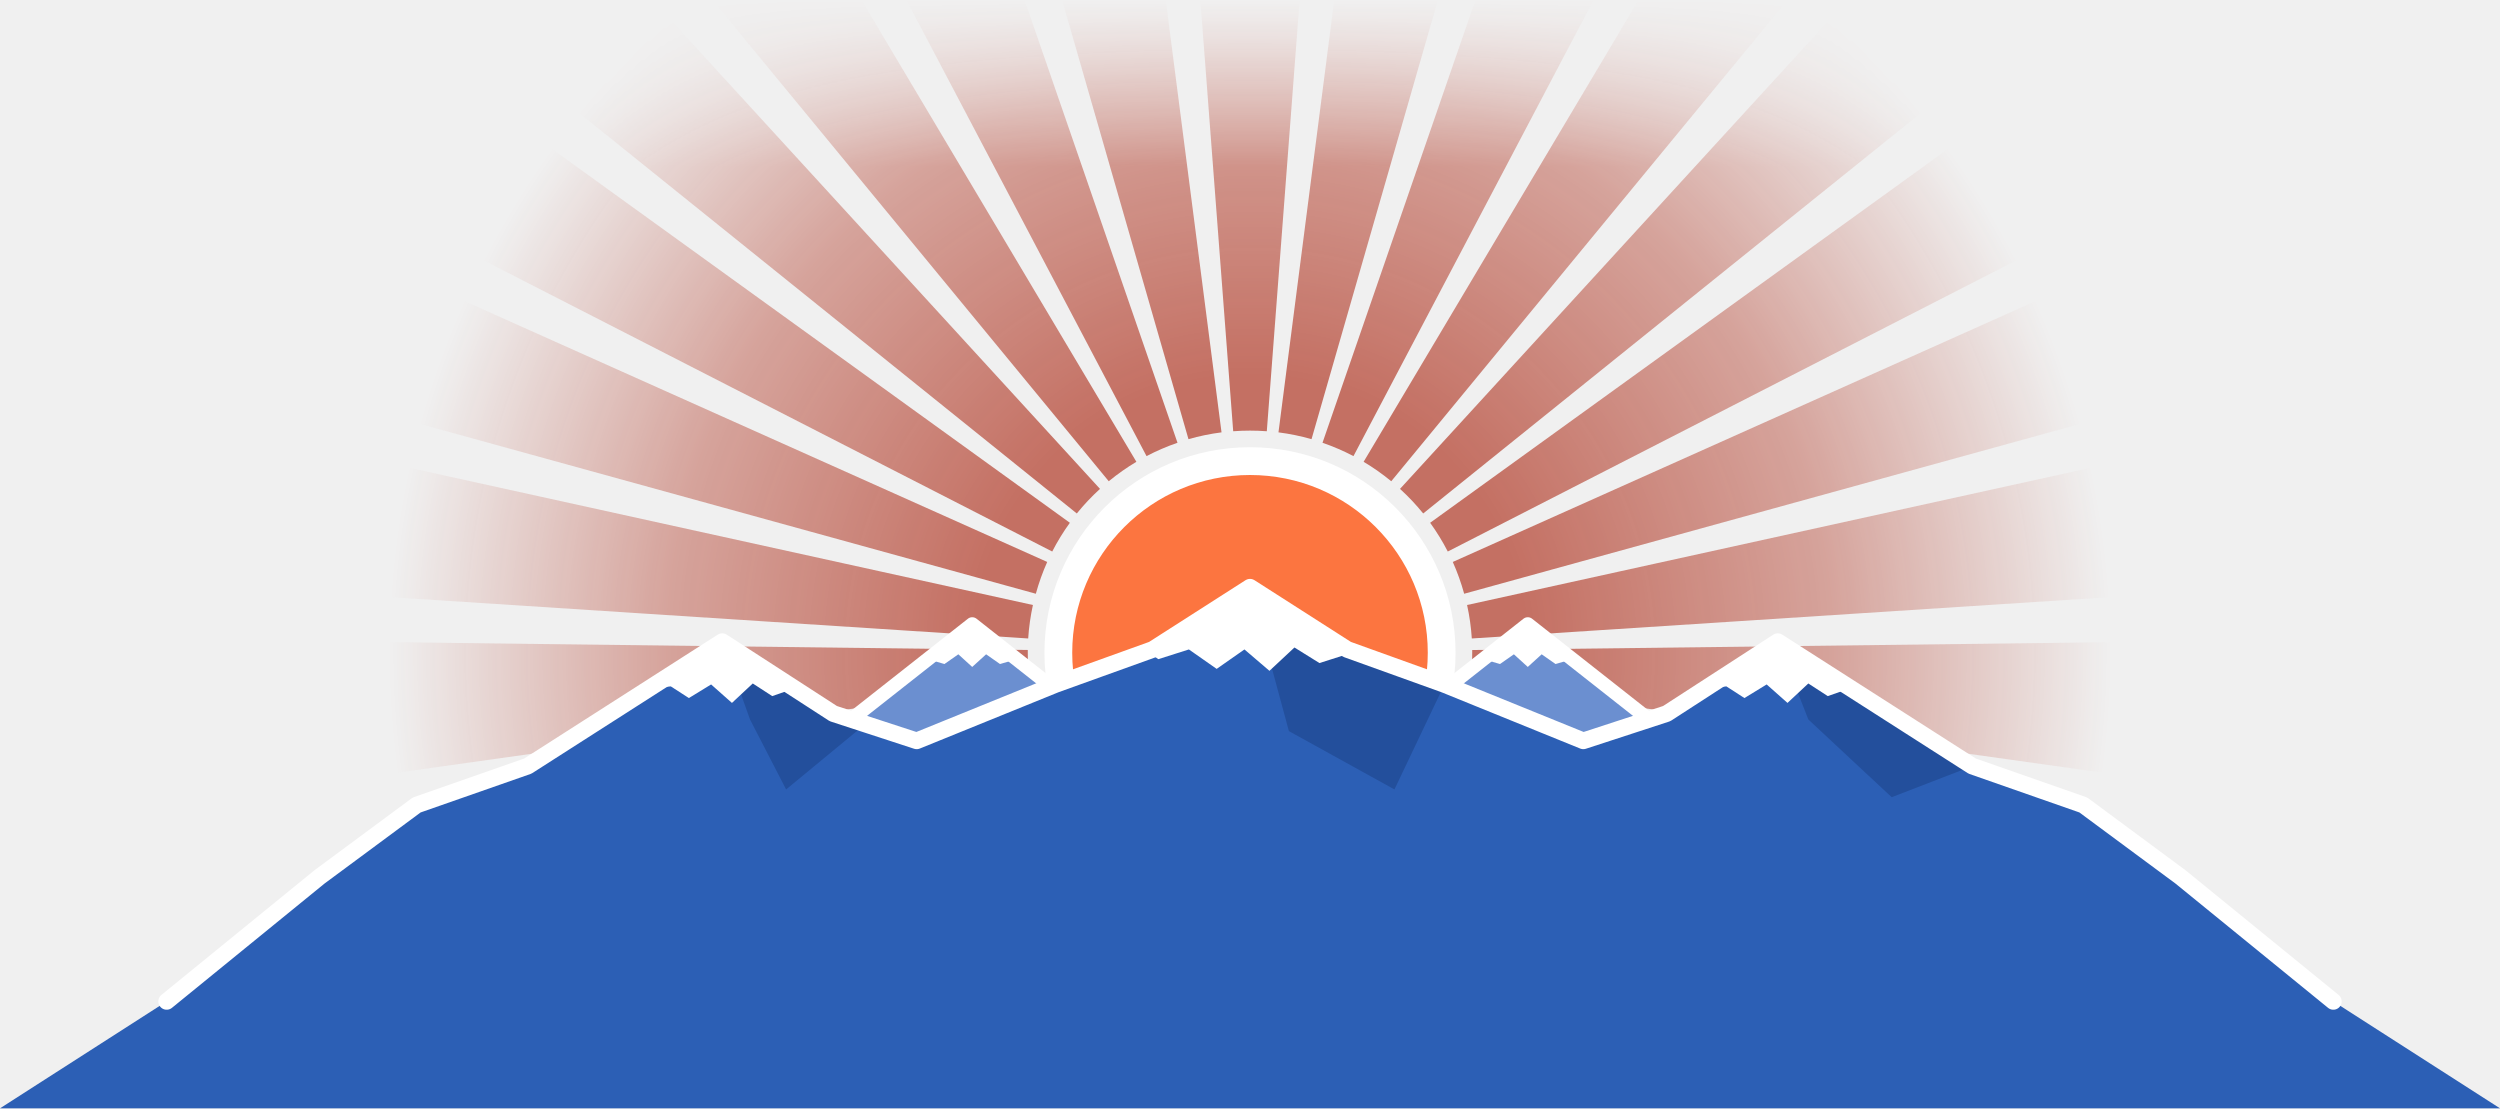
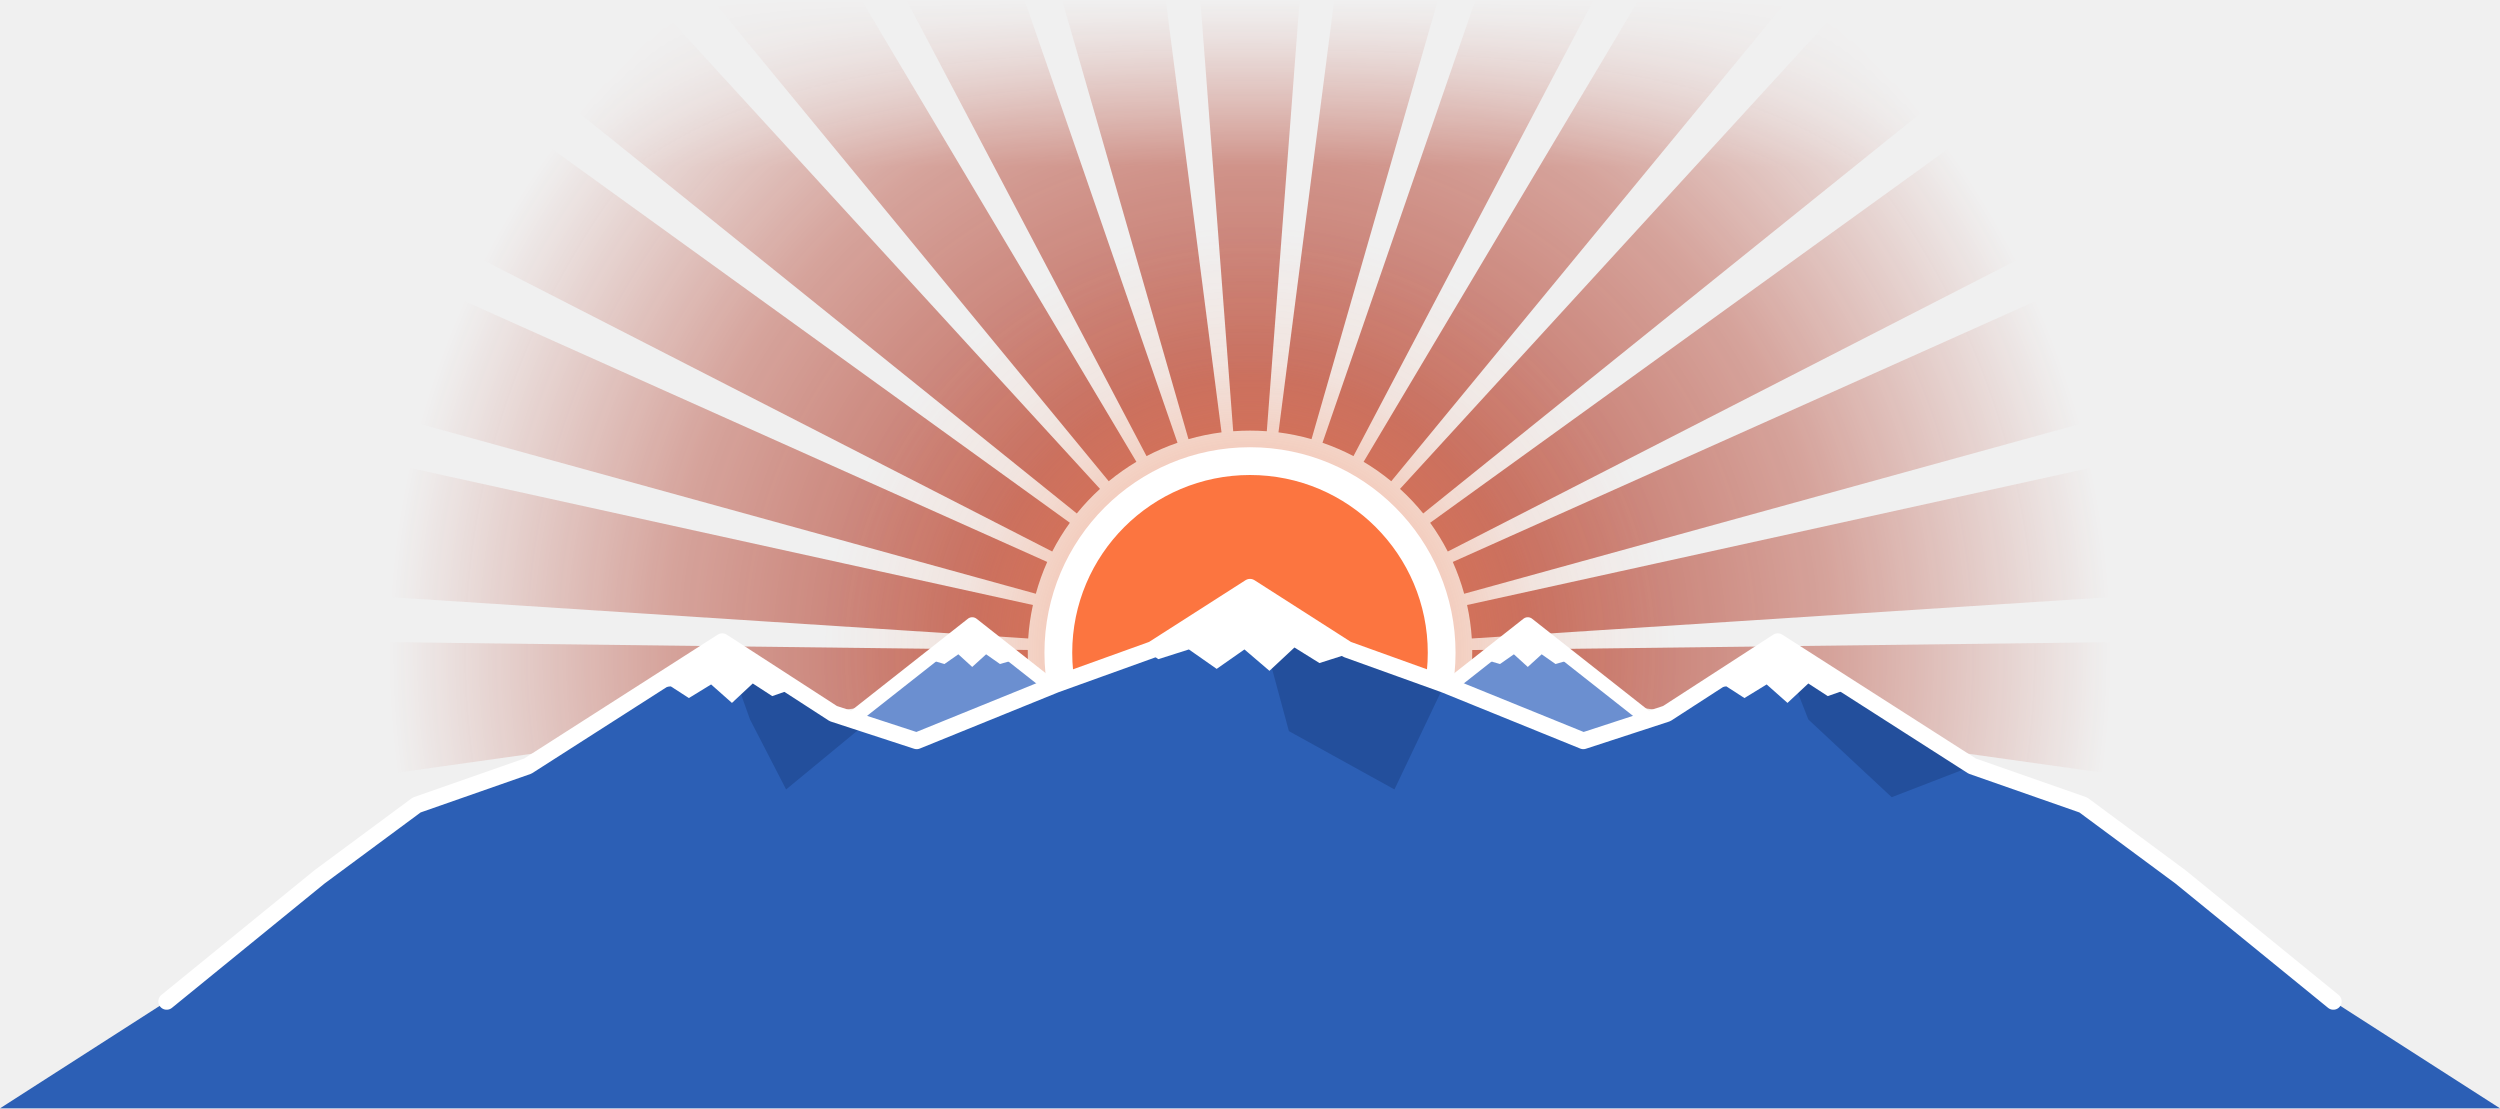
<svg xmlns="http://www.w3.org/2000/svg" viewBox="0 0 1800 798" role="img" aria-label="The Nonprofit Marketing Summit: the sun rising over a mountain range">
  <defs>
    <radialGradient id="fade" cx="900" cy="470" r="1000" gradientUnits="userSpaceOnUse">
      <stop offset=".2" stop-color="#fff" />
      <stop offset=".42" stop-color="#fff" stop-opacity=".6" />
      <stop offset=".62" stop-color="#fff" stop-opacity="0" />
    </radialGradient>
    <linearGradient id="top" x1="0" y1="0" x2="0" y2="1">
      <stop offset="0" stop-color="#000" />
      <stop offset="1" stop-color="#000" stop-opacity="0" />
    </linearGradient>
    <mask id="rayfade">
      <rect width="1800" height="798" fill="url(#fade)" />
      <rect width="1800" height="120" fill="url(#top)" />
    </mask>
+   </defs>
+   <style>
+  /* the sun breathes: a slow rise of a few pixels and a soft glow (Sean 2026-11-13: "move the sun a little subtly and make it
+     glow subtly ... not too distracting"); off with reduced motion */
+  .sunlift{transform-box:view-box}
+  .sunglow{opacity:.55}
+  @media (prefers-reduced-motion:no-preference){
+   .sunlift{animation:sunlift 9s cubic-bezier(.45,0,.55,1) infinite alternate}
+   .sunglow{animation:sunglow 9s cubic-bezier(.45,0,.55,1) infinite alternate}
+  }
+  @keyframes sunlift{from{transform:translateY(6px)}to{transform:translateY(-6px)}}
+  @keyframes sunglow{from{opacity:.4}to{opacity:.85}}
+ </style>
+   <defs>
+     <radialGradient id="sunhalo" cx="900" cy="470" r="307" gradientUnits="userSpaceOnUse">
+       <stop offset=".45" stop-color="#FC7540" stop-opacity=".55" />
+       <stop offset=".7" stop-color="#FC7540" stop-opacity=".16" />
+       <stop offset="1" stop-color="#FC7540" stop-opacity="0" />
+     </radialGradient>
  </defs>
  <g fill="#C47063" mask="url(#rayfade)">
    <path d="M741.6 492.3L-90.3 609.2A1000 1000 0 0 1 -99.9 457.7L740.0 468.0A160 160 0 0 0 741.6 492.3Z" />
    <path d="M740.3 459.7L-97.9 405.4A1000 1000 0 0 1 -76.6 255.1L743.7 435.6A160 160 0 0 0 740.3 459.7Z" />
    <path d="M745.8 427.5L-64.0 204.2A1000 1000 0 0 1 -12.7 61.4L754.0 404.6A160 160 0 0 0 745.8 427.5Z" />
    <path d="M757.6 397.1L9.9 14.2A1000 1000 0 0 1 89.2 -115.3L770.3 376.4A160 160 0 0 0 757.6 397.1Z" />
    <path d="M775.3 369.7L120.9 -156.9A1000 1000 0 0 1 224.8 -267.6L792.0 352.0A160 160 0 0 0 775.3 369.7Z" />
    <path d="M798.3 346.5L264.3 -302.0A1000 1000 0 0 1 388.5 -389.3L818.2 332.5A160 160 0 0 0 798.3 346.5Z" />
    <path d="M825.5 328.4L434.2 -414.9A1000 1000 0 0 1 573.5 -475.2L847.8 318.8A160 160 0 0 0 825.5 328.4Z" />
    <path d="M855.7 316.2L623.4 -491.0A1000 1000 0 0 1 772.0 -521.8L879.5 311.3A160 160 0 0 0 855.7 316.2Z" />
    <path d="M887.9 310.5L824.1 -527.1A1000 1000 0 0 1 975.9 -527.1L912.1 310.5A160 160 0 0 0 887.9 310.5Z" />
    <path d="M920.5 311.3L1028.0 -521.8A1000 1000 0 0 1 1176.6 -491.0L944.3 316.2A160 160 0 0 0 920.5 311.3Z" />
    <path d="M952.2 318.8L1226.5 -475.2A1000 1000 0 0 1 1365.8 -414.9L974.5 328.4A160 160 0 0 0 952.2 318.8Z" />
    <path d="M981.8 332.5L1411.5 -389.3A1000 1000 0 0 1 1535.7 -302.0L1001.7 346.5A160 160 0 0 0 981.8 332.5Z" />
    <path d="M1008.0 352.0L1575.2 -267.6A1000 1000 0 0 1 1679.1 -156.9L1024.7 369.7A160 160 0 0 0 1008.0 352.0Z" />
    <path d="M1029.7 376.4L1710.8 -115.3A1000 1000 0 0 1 1790.1 14.2L1042.4 397.1A160 160 0 0 0 1029.7 376.4Z" />
    <path d="M1046.0 404.6L1812.7 61.4A1000 1000 0 0 1 1864.0 204.2L1054.2 427.5A160 160 0 0 0 1046.0 404.6Z" />
    <path d="M1056.3 435.6L1876.6 255.1A1000 1000 0 0 1 1897.9 405.4L1059.7 459.7A160 160 0 0 0 1056.3 435.6Z" />
    <path d="M1060.0 468.0L1899.9 457.7A1000 1000 0 0 1 1890.3 609.2L1058.4 492.3A160 160 0 0 0 1060.0 468.0Z" />
  </g>
-   <circle cx="900" cy="470" r="148" fill="#fff" />
-   <circle cx="900" cy="470" r="128" fill="#FC7540" />
+   <g class="sunlift">
+     <circle class="sunglow" cx="900" cy="470" r="307" fill="url(#sunhalo)" />
+     <circle cx="900" cy="470" r="148" fill="#fff" />
+     <circle cx="900" cy="470" r="128" fill="#FC7540" />
+   </g>
  <g>
    <path d="M540 575.4L700 449.4L860 575.4Z" fill="#6B8FD0" stroke="#fff" stroke-width="10" stroke-linejoin="round" />
    <path d="M940 575.4L1100 449.4L1260 575.4Z" fill="#6B8FD0" stroke="#fff" stroke-width="10" stroke-linejoin="round" />
    <path d="M700 449.4L732 474.6L720 478.1L710 471.1L700 480.2L690 471.1L680 478.1L668 474.6Z" fill="#FFFFFF" />
    <path d="M1100 449.4L1132 474.6L1120 478.1L1110 471.1L1100 480.2L1090 471.1L1080 478.1L1068 474.6Z" fill="#FFFFFF" />
    <path d="M0 798.0L120 721.0L230 631.4L300 579.6L380 551.6L520 462.0L600 513.8L660 533.4L760 492.8L830 467.6L900 422.8L970 467.6L1040 492.8L1140 533.4L1200 513.8L1280 462.0L1420 551.6L1500 579.6L1570 631.4L1680 721.0L1800 798.0Z" fill="#2C5FB5" />
    <path d="M900 422.8L970 467.6L1040 492.8L1004 568.4L928 526.4Z" fill="#234F9C" />
    <path d="M520 462.0L600 513.8L622 522.2L566 568.4L540 518.0Z" fill="#234F9C" />
    <path d="M1280 462.0L1420 551.6L1362 574.0L1302 518.0Z" fill="#234F9C" />
    <path d="M120 721.0L230 631.4L300 579.6L380 551.6L520 462.0L600 513.8L660 533.4L760 492.8L830 467.6L900 422.8L970 467.6L1040 492.8L1140 533.4L1200 513.8L1280 462.0L1420 551.6L1500 579.6L1570 631.4L1680 721.0" fill="none" stroke="#fff" stroke-width="12" stroke-linejoin="round" stroke-linecap="round" />
    <path d="M900 422.8L972 470.4L950 477.4L932 466.2L914 483.0L896 467.6L876 481.6L856 467.6L834 474.6L828 470.4Z" fill="#FFFFFF" />
    <path d="M520 462.0L572 495.6L556 501.2L542 492.1L527 506.1L512 492.8L496 502.6L483 494.2L468 495.6Z" fill="#FFFFFF" />
    <path d="M1280 462.0L1332 495.6L1316 501.2L1302 492.1L1287 506.1L1272 492.8L1256 502.6L1243 494.2L1228 495.6Z" fill="#FFFFFF" />
  </g>
</svg>
